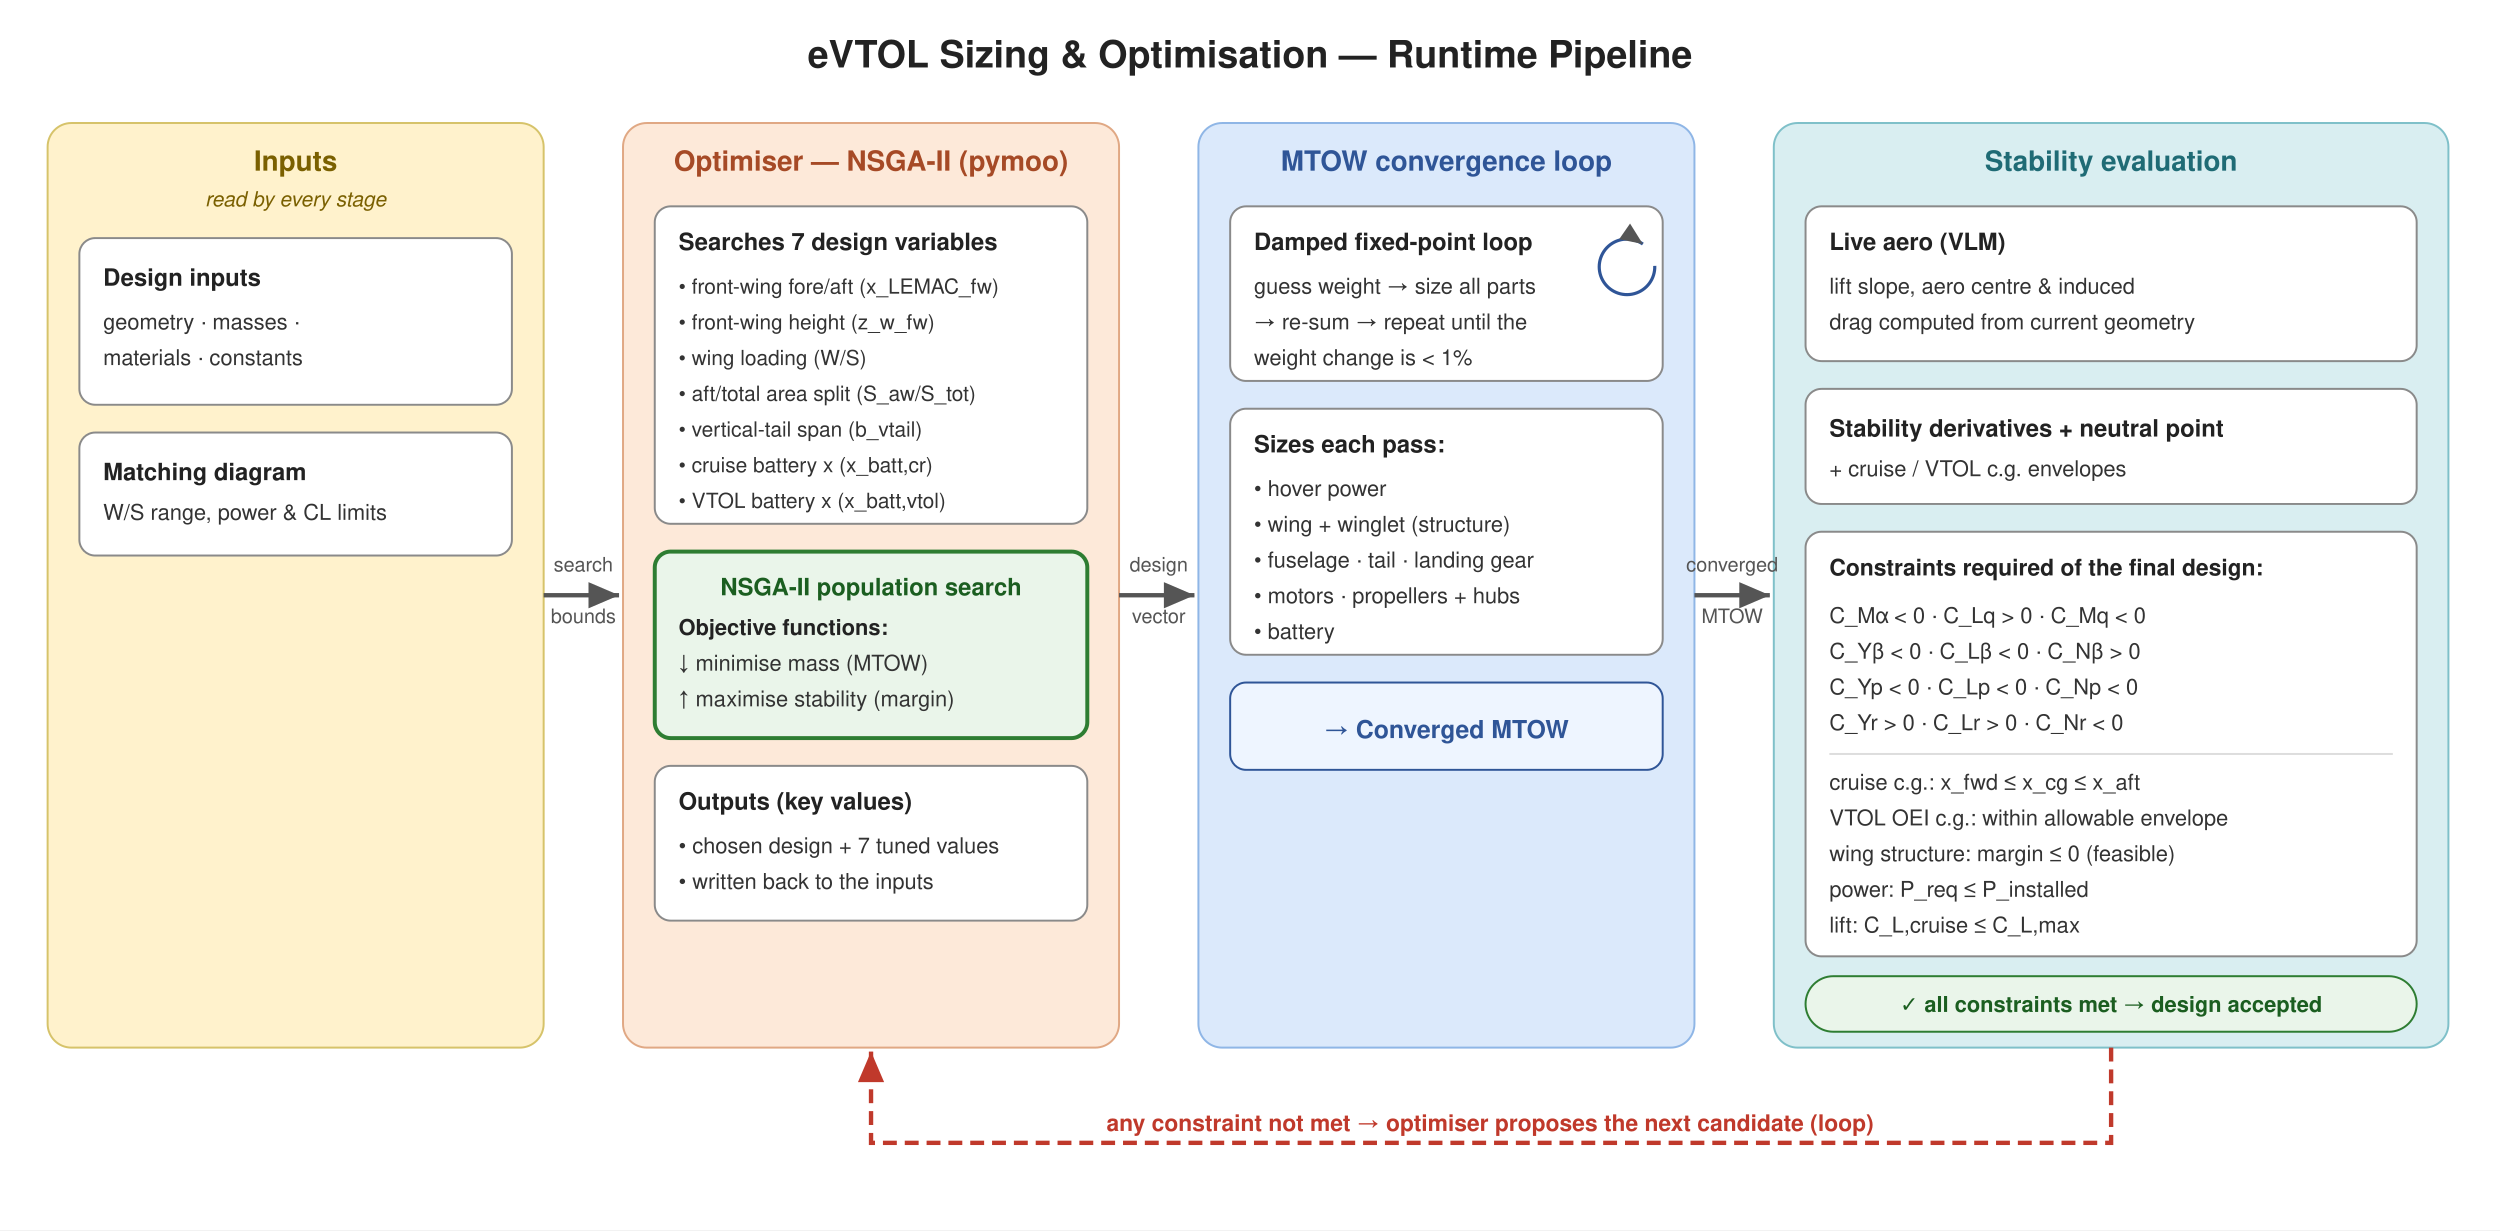
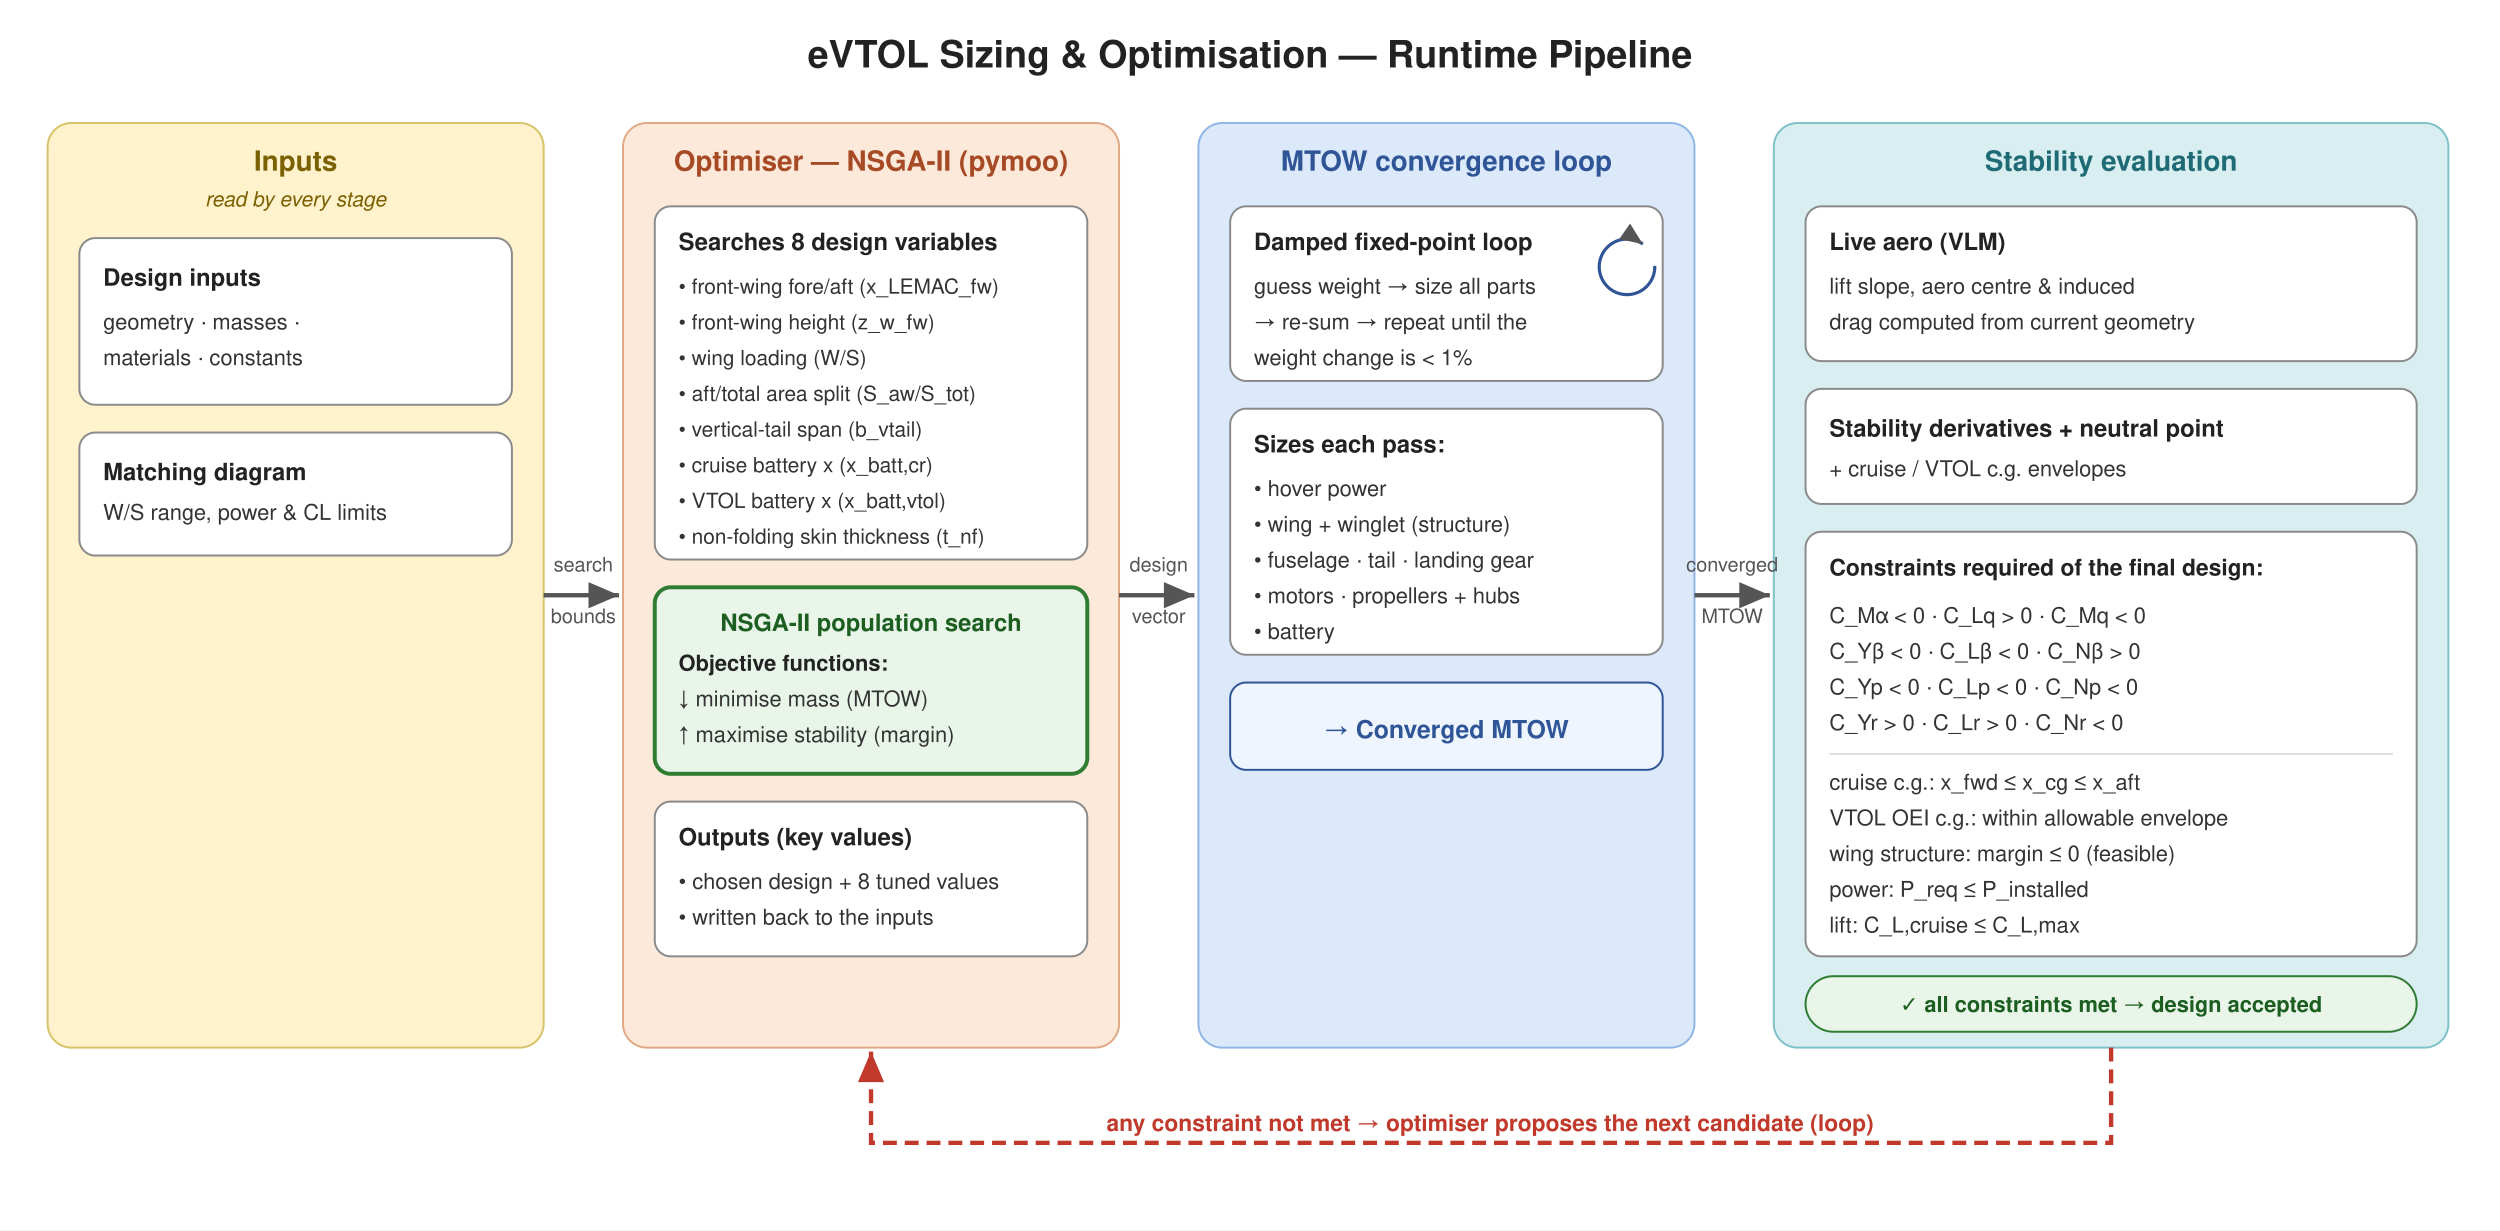
<svg xmlns="http://www.w3.org/2000/svg" width="1260" height="620" viewBox="0 0 1260 620" font-family="Helvetica, Arial, sans-serif">
  <defs>
    <marker id="arrow" markerWidth="10" markerHeight="10" refX="7" refY="3" orient="auto" markerUnits="strokeWidth">
      <path d="M0,0 L7,3 L0,6 Z" fill="#555555" />
    </marker>
    <marker id="arrowRed" markerWidth="10" markerHeight="10" refX="7" refY="3" orient="auto" markerUnits="strokeWidth">
      <path d="M0,0 L7,3 L0,6 Z" fill="#c0392b" />
    </marker>
  </defs>
  <rect x="0" y="0" width="1260" height="620" fill="#ffffff" />
  <text x="630" y="34" text-anchor="middle" font-size="19" font-weight="bold" fill="#222222">eVTOL Sizing &amp; Optimisation — Runtime Pipeline</text>
  <rect x="24" y="62" width="250" height="466" rx="12" fill="#fff2cc" stroke="#d6c36a" />
  <text x="149" y="86" text-anchor="middle" font-size="14" font-weight="bold" fill="#7a6000">Inputs</text>
  <text x="149" y="104" text-anchor="middle" font-size="10.5" font-style="italic" fill="#7a6000">read by every stage</text>
  <rect x="40" y="120" width="218" height="84" rx="8" fill="#ffffff" stroke="#8a8a8a" />
  <text x="52" y="144" font-size="12" font-weight="bold" fill="#222222">Design inputs</text>
  <text x="52" y="166" font-size="11" fill="#333333">geometry · masses ·</text>
  <text x="52" y="184" font-size="11" fill="#333333">materials · constants</text>
  <rect x="40" y="218" width="218" height="62" rx="8" fill="#ffffff" stroke="#8a8a8a" />
  <text x="52" y="242" font-size="12" font-weight="bold" fill="#222222">Matching diagram</text>
  <text x="52" y="262" font-size="11" fill="#333333">W/S range, power &amp; CL limits</text>
  <rect x="314" y="62" width="250" height="466" rx="12" fill="#fde9d9" stroke="#e0a884" />
  <text x="439" y="86" text-anchor="middle" font-size="14" font-weight="bold" fill="#a64a26">Optimiser — NSGA-II (pymoo)</text>
-   <rect x="330" y="104" width="218" height="160" rx="8" fill="#ffffff" stroke="#8a8a8a" />
-   <text x="342" y="126" font-size="12" font-weight="bold" fill="#222222">Searches 7 design variables</text>
+   <rect x="330" y="104" width="218" height="178" rx="8" fill="#ffffff" stroke="#8a8a8a" />
+   <text x="342" y="126" font-size="12" font-weight="bold" fill="#222222">Searches 8 design variables</text>
  <text x="342" y="148" font-size="10.5" fill="#333333">• front-wing fore/aft  (x_LEMAC_fw)</text>
  <text x="342" y="166" font-size="10.5" fill="#333333">• front-wing height  (z_w_fw)</text>
  <text x="342" y="184" font-size="10.5" fill="#333333">• wing loading  (W/S)</text>
  <text x="342" y="202" font-size="10.5" fill="#333333">• aft/total area split  (S_aw/S_tot)</text>
  <text x="342" y="220" font-size="10.5" fill="#333333">• vertical-tail span  (b_vtail)</text>
  <text x="342" y="238" font-size="10.5" fill="#333333">• cruise battery x  (x_batt,cr)</text>
  <text x="342" y="256" font-size="10.5" fill="#333333">• VTOL battery x  (x_batt,vtol)</text>
-   <rect x="330" y="278" width="218" height="94" rx="8" fill="#eaf5ea" stroke="#2e7d32" stroke-width="2" />
-   <text x="439" y="300" text-anchor="middle" font-size="12" font-weight="bold" fill="#1b5e20">NSGA-II population search</text>
-   <text x="342" y="320" font-size="11" font-weight="bold" fill="#222222">Objective functions:</text>
-   <text x="342" y="338" font-size="11" fill="#333333">↓ minimise mass (MTOW)</text>
-   <text x="342" y="356" font-size="11" fill="#333333">↑ maximise stability (margin)</text>
-   <rect x="330" y="386" width="218" height="78" rx="8" fill="#ffffff" stroke="#8a8a8a" />
-   <text x="342" y="408" font-size="12" font-weight="bold" fill="#222222">Outputs (key values)</text>
-   <text x="342" y="430" font-size="11" fill="#333333">• chosen design + 7 tuned values</text>
-   <text x="342" y="448" font-size="11" fill="#333333">• written back to the inputs</text>
+   <text x="342" y="274" font-size="10.5" fill="#333333">• non-folding skin thickness  (t_nf)</text>
+   <rect x="330" y="296" width="218" height="94" rx="8" fill="#eaf5ea" stroke="#2e7d32" stroke-width="2" />
+   <text x="439" y="318" text-anchor="middle" font-size="12" font-weight="bold" fill="#1b5e20">NSGA-II population search</text>
+   <text x="342" y="338" font-size="11" font-weight="bold" fill="#222222">Objective functions:</text>
+   <text x="342" y="356" font-size="11" fill="#333333">↓ minimise mass (MTOW)</text>
+   <text x="342" y="374" font-size="11" fill="#333333">↑ maximise stability (margin)</text>
+   <rect x="330" y="404" width="218" height="78" rx="8" fill="#ffffff" stroke="#8a8a8a" />
+   <text x="342" y="426" font-size="12" font-weight="bold" fill="#222222">Outputs (key values)</text>
+   <text x="342" y="448" font-size="11" fill="#333333">• chosen design + 8 tuned values</text>
+   <text x="342" y="466" font-size="11" fill="#333333">• written back to the inputs</text>
  <rect x="604" y="62" width="250" height="466" rx="12" fill="#dbe9fb" stroke="#8fb6e6" />
  <text x="729" y="86" text-anchor="middle" font-size="14" font-weight="bold" fill="#2f5597">MTOW convergence loop</text>
  <rect x="620" y="104" width="218" height="88" rx="8" fill="#ffffff" stroke="#8a8a8a" />
  <text x="632" y="126" font-size="12" font-weight="bold" fill="#222222">Damped fixed-point loop</text>
  <text x="632" y="148" font-size="11" fill="#333333">guess weight → size all parts</text>
  <text x="632" y="166" font-size="11" fill="#333333">→ re-sum → repeat until the</text>
  <text x="632" y="184" font-size="11" fill="#333333">weight change is &lt; 1%</text>
  <rect x="620" y="206" width="218" height="124" rx="8" fill="#ffffff" stroke="#8a8a8a" />
  <text x="632" y="228" font-size="12" font-weight="bold" fill="#222222">Sizes each pass:</text>
  <text x="632" y="250" font-size="11" fill="#333333">• hover power</text>
  <text x="632" y="268" font-size="11" fill="#333333">• wing + winglet (structure)</text>
  <text x="632" y="286" font-size="11" fill="#333333">• fuselage · tail · landing gear</text>
  <text x="632" y="304" font-size="11" fill="#333333">• motors · propellers + hubs</text>
  <text x="632" y="322" font-size="11" fill="#333333">• battery</text>
  <rect x="620" y="344" width="218" height="44" rx="8" fill="#eef5ff" stroke="#2f5597" />
  <text x="729" y="372" text-anchor="middle" font-size="12.5" font-weight="bold" fill="#2f5597">→ Converged MTOW</text>
  <path d="M834,134 a14,14 0 1 1 -6,-11" fill="none" stroke="#2f5597" stroke-width="1.6" marker-end="url(#arrow)" />
  <rect x="894" y="62" width="340" height="466" rx="12" fill="#d9eef1" stroke="#7fc0c9" />
  <text x="1064" y="86" text-anchor="middle" font-size="14" font-weight="bold" fill="#1f6b75">Stability evaluation</text>
  <rect x="910" y="104" width="308" height="78" rx="8" fill="#ffffff" stroke="#8a8a8a" />
  <text x="922" y="126" font-size="12" font-weight="bold" fill="#222222">Live aero (VLM)</text>
  <text x="922" y="148" font-size="11" fill="#333333">lift slope, aero centre &amp; induced</text>
  <text x="922" y="166" font-size="11" fill="#333333">drag computed from current geometry</text>
  <rect x="910" y="196" width="308" height="58" rx="8" fill="#ffffff" stroke="#8a8a8a" />
  <text x="922" y="220" font-size="12" font-weight="bold" fill="#222222">Stability derivatives + neutral point</text>
  <text x="922" y="240" font-size="11" fill="#333333">+ cruise / VTOL c.g. envelopes</text>
  <rect x="910" y="268" width="308" height="214" rx="8" fill="#ffffff" stroke="#8a8a8a" />
  <text x="922" y="290" font-size="11.5" font-weight="bold" fill="#222222">Constraints required of the final design:</text>
  <text x="922" y="314" font-size="11" fill="#333333">C_Mα &lt; 0   ·   C_Lq &gt; 0   ·   C_Mq &lt; 0</text>
  <text x="922" y="332" font-size="11" fill="#333333">C_Yβ &lt; 0   ·   C_Lβ &lt; 0   ·   C_Nβ &gt; 0</text>
  <text x="922" y="350" font-size="11" fill="#333333">C_Yp &lt; 0   ·   C_Lp &lt; 0   ·   C_Np &lt; 0</text>
  <text x="922" y="368" font-size="11" fill="#333333">C_Yr &gt; 0   ·   C_Lr &gt; 0   ·   C_Nr &lt; 0</text>
  <line x1="922" y1="380" x2="1206" y2="380" stroke="#dddddd" stroke-width="1" />
  <text x="922" y="398" font-size="11" fill="#333333">cruise c.g.:  x_fwd ≤ x_cg ≤ x_aft</text>
  <text x="922" y="416" font-size="11" fill="#333333">VTOL OEI c.g.:  within allowable envelope</text>
  <text x="922" y="434" font-size="11" fill="#333333">wing structure:  margin ≤ 0  (feasible)</text>
  <text x="922" y="452" font-size="11" fill="#333333">power:  P_req ≤ P_installed</text>
  <text x="922" y="470" font-size="11" fill="#333333">lift:  C_L,cruise ≤ C_L,max</text>
  <rect x="910" y="492" width="308" height="28" rx="14" fill="#eaf5ea" stroke="#2e7d32" />
  <text x="1064" y="510" text-anchor="middle" font-size="11" font-weight="bold" fill="#1b5e20">✓ all constraints met → design accepted</text>
  <line x1="274" y1="300" x2="312" y2="300" stroke="#555555" stroke-width="2.2" marker-end="url(#arrow)" />
  <text x="294" y="288" text-anchor="middle" font-size="10" fill="#555555">search</text>
  <text x="294" y="314" text-anchor="middle" font-size="10" fill="#555555">bounds</text>
  <line x1="564" y1="300" x2="602" y2="300" stroke="#555555" stroke-width="2.2" marker-end="url(#arrow)" />
  <text x="584" y="288" text-anchor="middle" font-size="10" fill="#555555">design</text>
  <text x="584" y="314" text-anchor="middle" font-size="10" fill="#555555">vector</text>
  <line x1="854" y1="300" x2="892" y2="300" stroke="#555555" stroke-width="2.2" marker-end="url(#arrow)" />
  <text x="873" y="288" text-anchor="middle" font-size="10" fill="#555555">converged</text>
  <text x="873" y="314" text-anchor="middle" font-size="10" fill="#555555">MTOW</text>
  <path d="M1064,528 L1064,576 L439,576 L439,530" fill="none" stroke="#c0392b" stroke-width="2.2" stroke-dasharray="7,4" marker-end="url(#arrowRed)" />
  <text x="751" y="570" text-anchor="middle" font-size="11.5" font-weight="bold" fill="#c0392b">any constraint not met → optimiser proposes the next candidate (loop)</text>
</svg>
